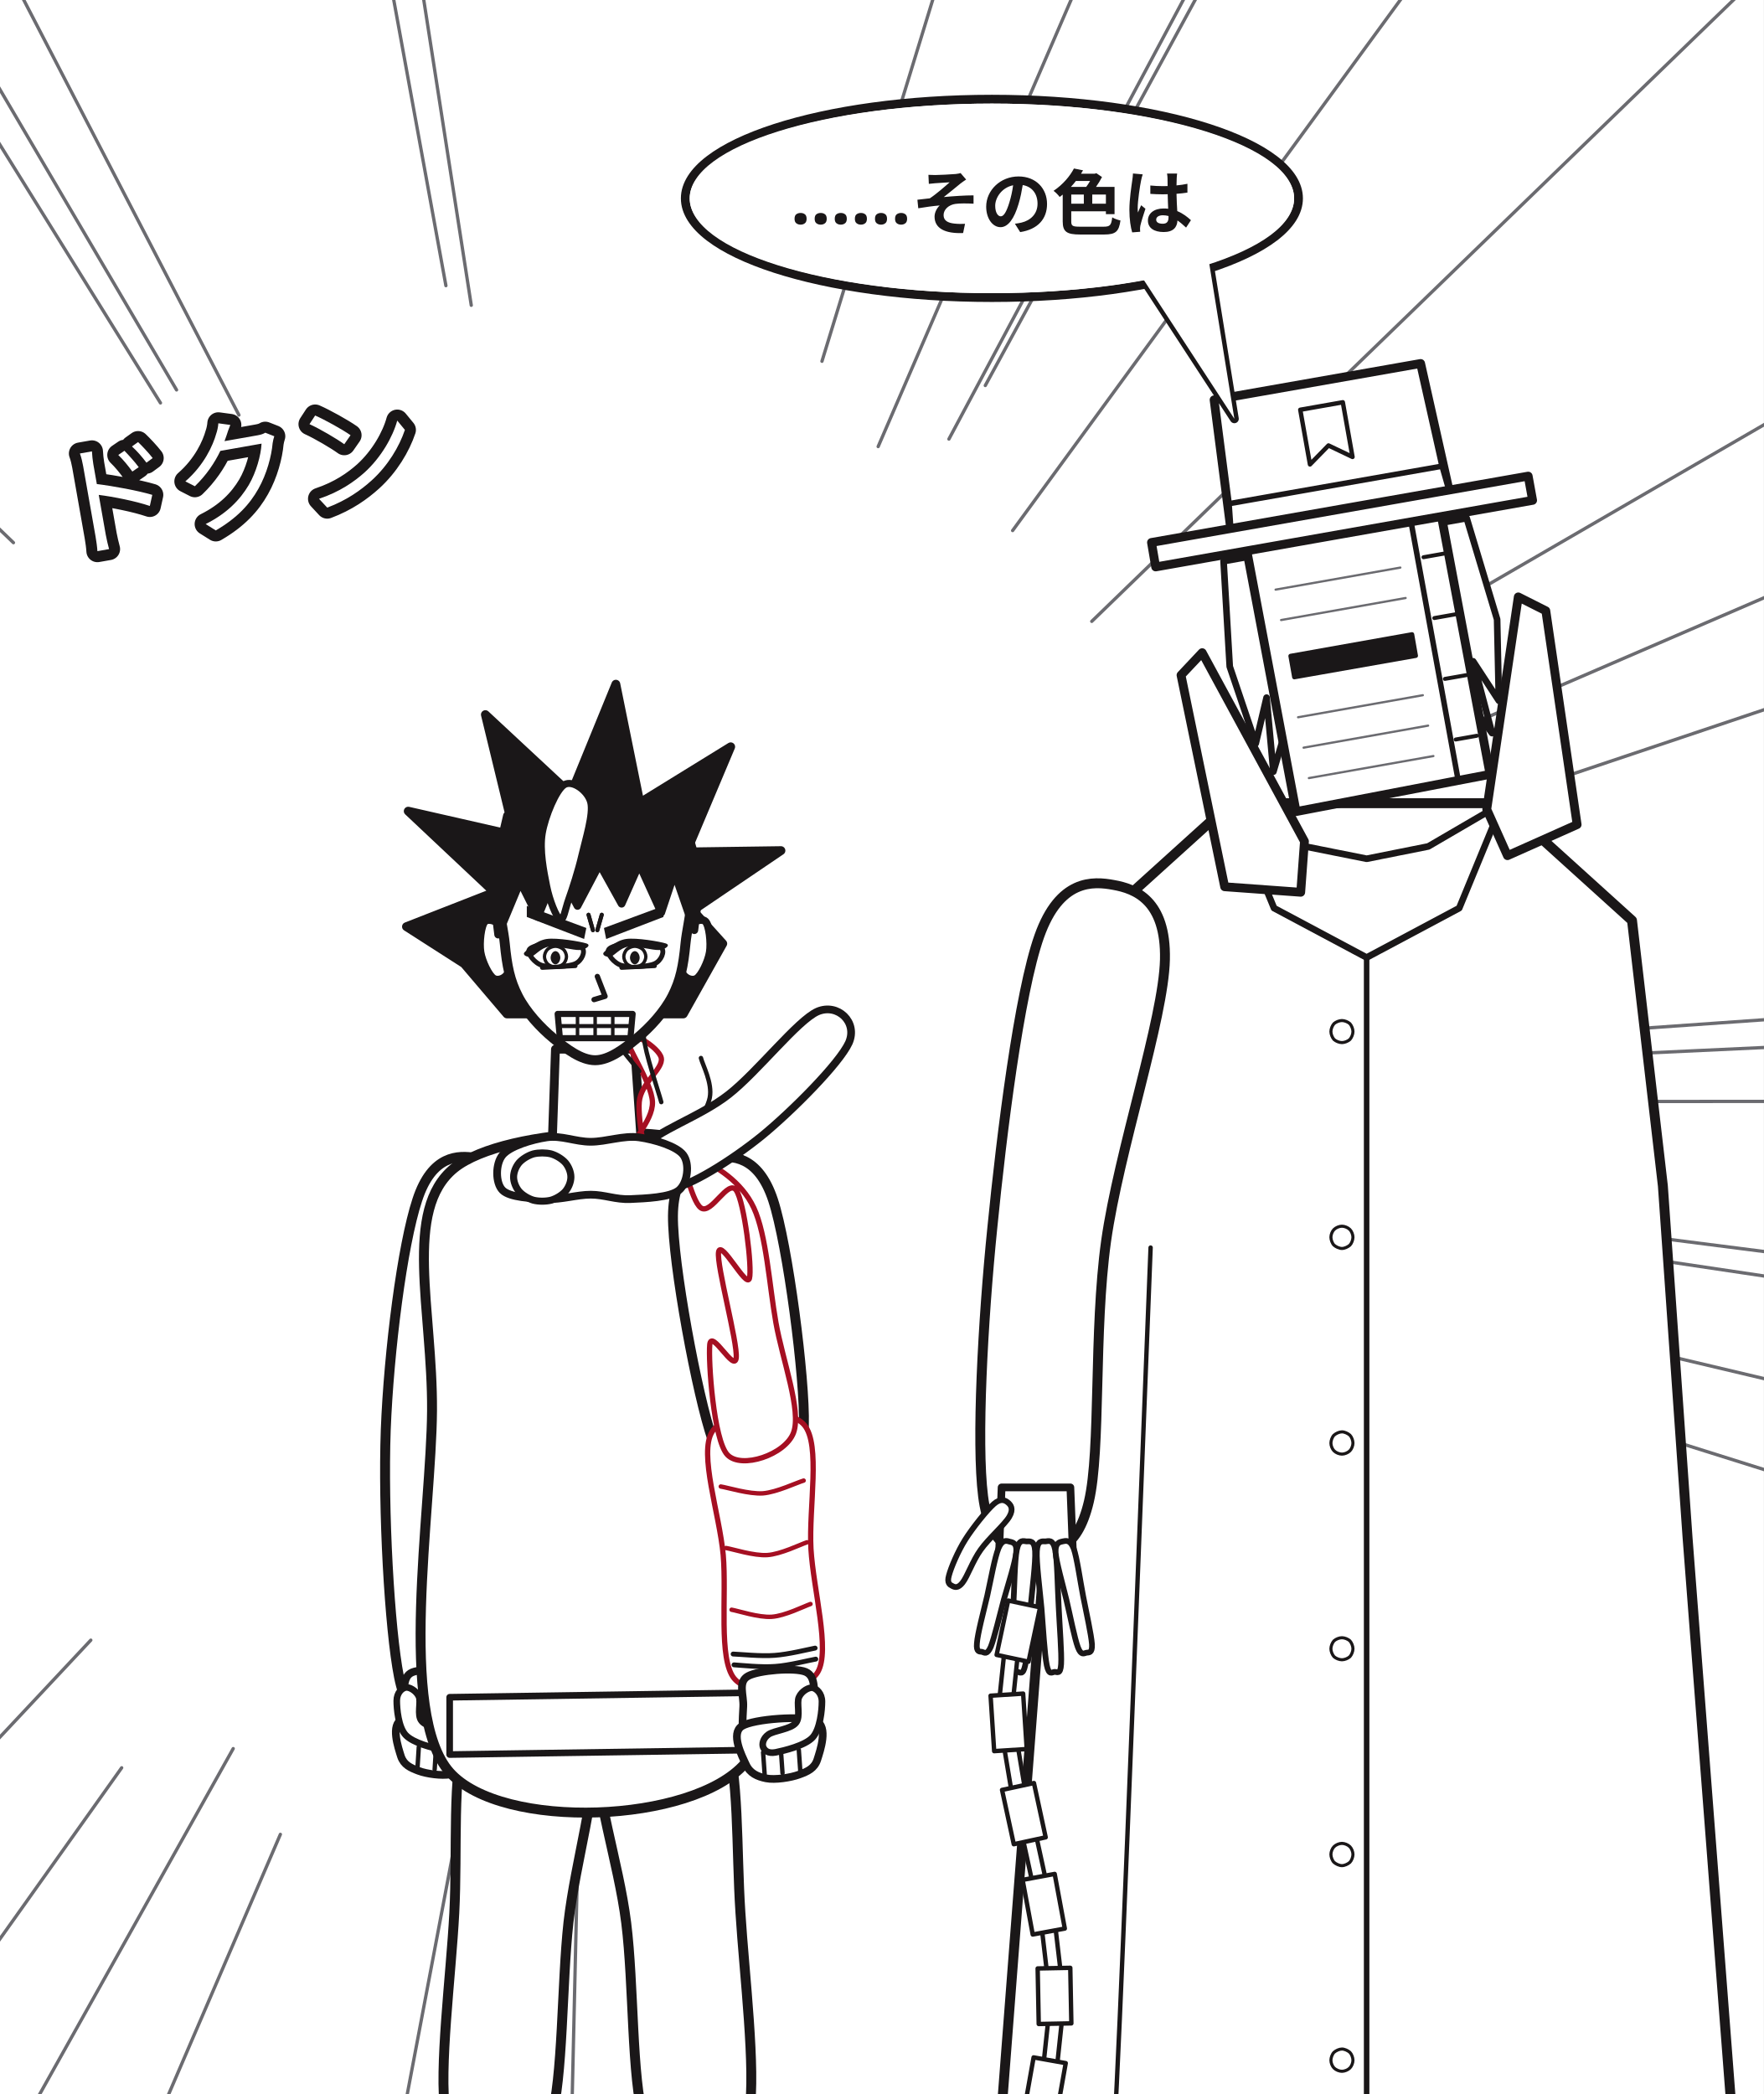
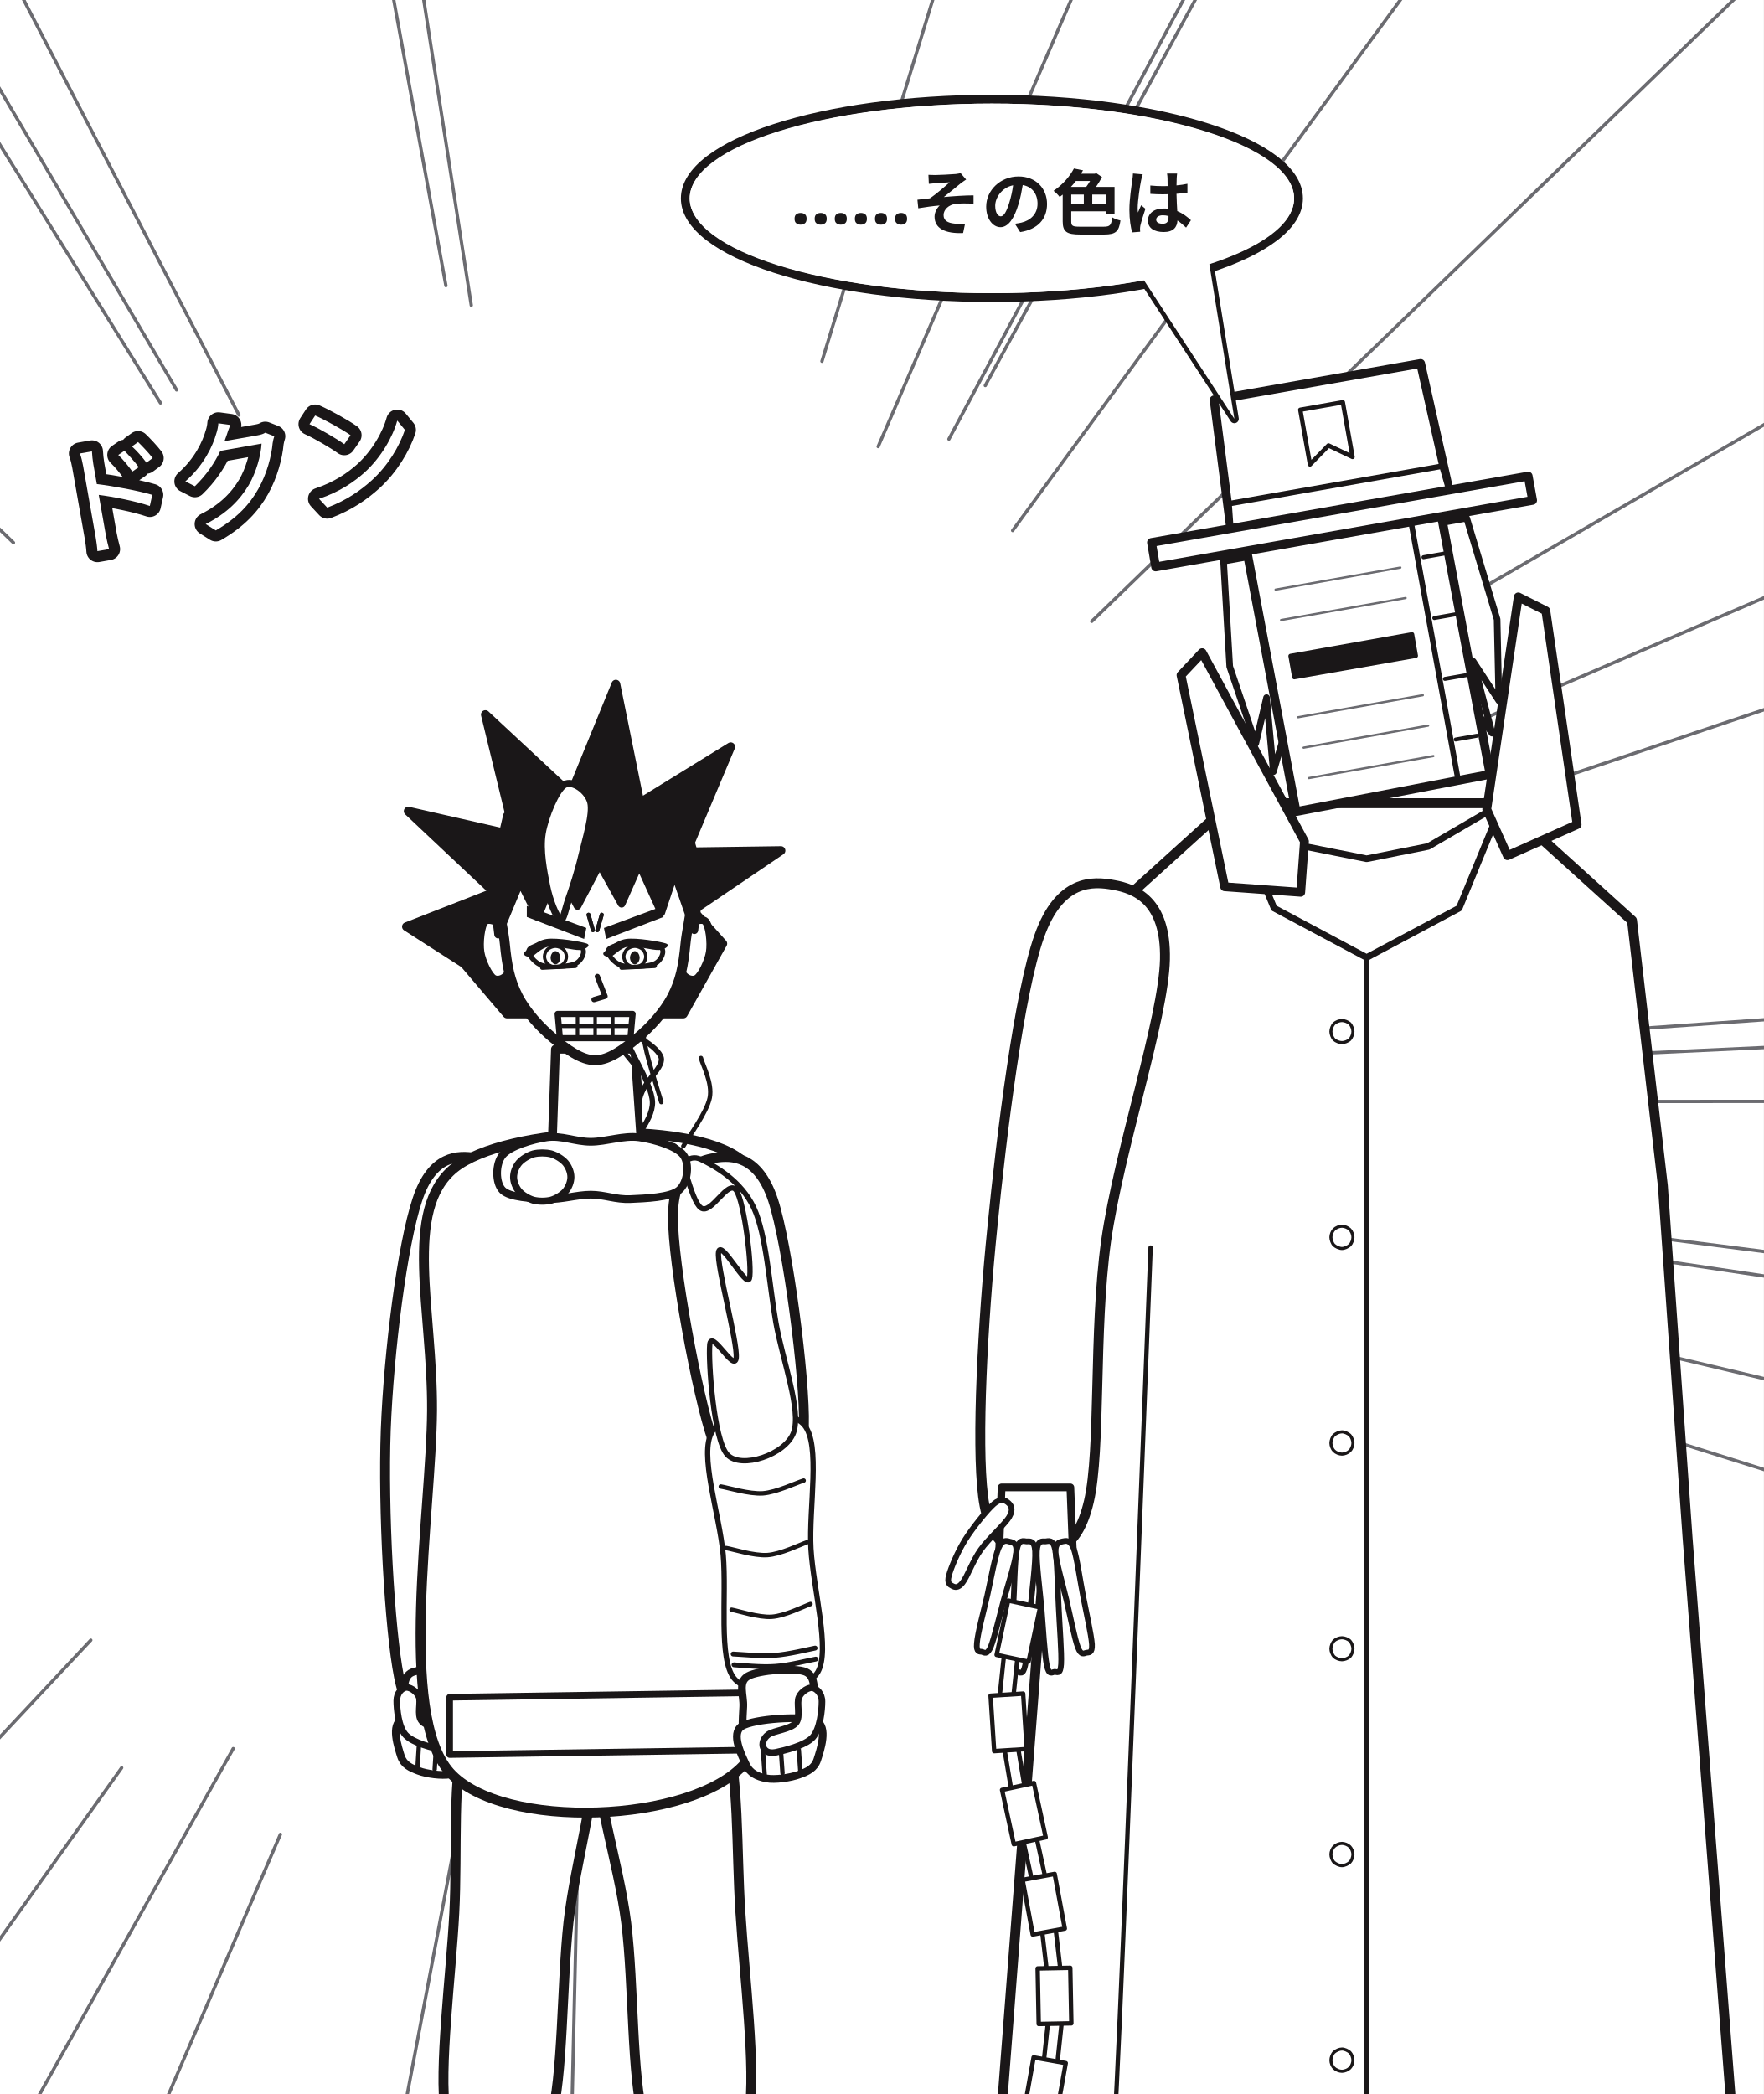
<svg xmlns="http://www.w3.org/2000/svg" viewBox="0 0 800 950">
  <rect width="800" height="950" fill="#FFFFFF" />
  <path d="M0,0 L800,0 L800,950 L0,950Z" fill="#FFFFFF" />
  <path d="M-43.4,421.4 L-603,281.2" fill="none" stroke="#6B6B70" stroke-width="1.5" stroke-linejoin="round" stroke-linecap="round" />
  <path d="M6.1,246.2 L-378.8,-123.8" fill="none" stroke="#6B6B70" stroke-width="1.5" stroke-linejoin="round" stroke-linecap="round" />
  <path d="M584.9,599 L1128.6,769.9" fill="none" stroke="#6B6B70" stroke-width="1.5" stroke-linejoin="round" stroke-linecap="round" />
  <path d="M606.1,476.3 L1167.8,436.8" fill="none" stroke="#6B6B70" stroke-width="1.5" stroke-linejoin="round" stroke-linecap="round" />
  <path d="M589.1,485.1 L1169,458" fill="none" stroke="#6B6B70" stroke-width="1.5" stroke-linejoin="round" stroke-linecap="round" />
  <path d="M642.7,499.8 L1170,499.4" fill="none" stroke="#6B6B70" stroke-width="1.5" stroke-linejoin="round" stroke-linecap="round" />
  <path d="M-55.9,436.1 L-613.2,326.8" fill="none" stroke="#6B6B70" stroke-width="1.5" stroke-linejoin="round" stroke-linecap="round" />
  <path d="M55.2,802 L-251.7,1233.4" fill="none" stroke="#6B6B70" stroke-width="1.5" stroke-linejoin="round" stroke-linecap="round" />
  <path d="M630.5,553.6 L1160.2,632.5" fill="none" stroke="#6B6B70" stroke-width="1.5" stroke-linejoin="round" stroke-linecap="round" />
  <path d="M207.8,828.5 L102.5,1384.3" fill="none" stroke="#6B6B70" stroke-width="1.5" stroke-linejoin="round" stroke-linecap="round" />
  <path d="M108.4,188.3 L-144.2,-299" fill="none" stroke="#6B6B70" stroke-width="1.5" stroke-linejoin="round" stroke-linecap="round" />
  <path d="M-13.4,254.9 L-410.8,-88.6" fill="none" stroke="#6B6B70" stroke-width="1.5" stroke-linejoin="round" stroke-linecap="round" />
  <path d="M447,174.9 L700.3,-290.5" fill="none" stroke="#6B6B70" stroke-width="1.5" stroke-linejoin="round" stroke-linecap="round" />
  <path d="M-40.8,486.3 L-629.1,460.4" fill="none" stroke="#6B6B70" stroke-width="1.5" stroke-linejoin="round" stroke-linecap="round" />
  <path d="M127.2,832.2 L-85.4,1326.8" fill="none" stroke="#6B6B70" stroke-width="1.5" stroke-linejoin="round" stroke-linecap="round" />
  <path d="M564.6,329.3 L1048.7,48.7" fill="none" stroke="#6B6B70" stroke-width="1.5" stroke-linejoin="round" stroke-linecap="round" />
  <path d="M-41.4,453.2 L-620,366.2" fill="none" stroke="#6B6B70" stroke-width="1.5" stroke-linejoin="round" stroke-linecap="round" />
  <path d="M105.8,793.3 L-169.7,1285.3" fill="none" stroke="#6B6B70" stroke-width="1.5" stroke-linejoin="round" stroke-linecap="round" />
  <path d="M593.8,391.3 L1123.2,213.6" fill="none" stroke="#6B6B70" stroke-width="1.5" stroke-linejoin="round" stroke-linecap="round" />
  <path d="M619.6,544.7 L1162.7,614.1" fill="none" stroke="#6B6B70" stroke-width="1.5" stroke-linejoin="round" stroke-linecap="round" />
  <path d="M-64.4,554.6 L-618.2,645" fill="none" stroke="#6B6B70" stroke-width="1.5" stroke-linejoin="round" stroke-linecap="round" />
  <path d="M262.6,820.4 L249.3,1399.8" fill="none" stroke="#6B6B70" stroke-width="1.5" stroke-linejoin="round" stroke-linecap="round" />
  <path d="M495.3,281.9 L916.6,-126.1" fill="none" stroke="#6B6B70" stroke-width="1.5" stroke-linejoin="round" stroke-linecap="round" />
  <path d="M430.5,199.2 L693.7,-294" fill="none" stroke="#6B6B70" stroke-width="1.5" stroke-linejoin="round" stroke-linecap="round" />
  <path d="M80.1,176.9 L-186.1,-275.9" fill="none" stroke="#6B6B70" stroke-width="1.5" stroke-linejoin="round" stroke-linecap="round" />
  <path d="M41.2,744.1 L-345.5,1156.6" fill="none" stroke="#6B6B70" stroke-width="1.5" stroke-linejoin="round" stroke-linecap="round" />
  <path d="M398.4,202.6 L626.8,-326.3" fill="none" stroke="#6B6B70" stroke-width="1.5" stroke-linejoin="round" stroke-linecap="round" />
  <path d="M72.8,182.8 L-205.2,-264.3" fill="none" stroke="#6B6B70" stroke-width="1.5" stroke-linejoin="round" stroke-linecap="round" />
  <path d="M372.9,163.9 L533.6,-360.5" fill="none" stroke="#6B6B70" stroke-width="1.5" stroke-linejoin="round" stroke-linecap="round" />
  <path d="M-49.6,558.1 L-615.5,661.1" fill="none" stroke="#6B6B70" stroke-width="1.5" stroke-linejoin="round" stroke-linecap="round" />
  <path d="M202.3,129.6 L108.3,-385.3" fill="none" stroke="#6B6B70" stroke-width="1.5" stroke-linejoin="round" stroke-linecap="round" />
  <path d="M547,380.5 L1096.4,143.4" fill="none" stroke="#6B6B70" stroke-width="1.5" stroke-linejoin="round" stroke-linecap="round" />
  <path d="M508.9,723 L927.9,1114.2" fill="none" stroke="#6B6B70" stroke-width="1.5" stroke-linejoin="round" stroke-linecap="round" />
  <path d="M-55.6,316.8 L-514.4,58.7" fill="none" stroke="#6B6B70" stroke-width="1.5" stroke-linejoin="round" stroke-linecap="round" />
  <path d="M213.8,138.5 L131.7,-389.3" fill="none" stroke="#6B6B70" stroke-width="1.5" stroke-linejoin="round" stroke-linecap="round" />
  <path d="M596.4,577.2 L1145.8,707.2" fill="none" stroke="#6B6B70" stroke-width="1.5" stroke-linejoin="round" stroke-linecap="round" />
  <path d="M484.5,773.6 L825.3,1208.3" fill="none" stroke="#6B6B70" stroke-width="1.5" stroke-linejoin="round" stroke-linecap="round" />
  <path d="M459.4,240.7 L800.9,-226.7" fill="none" stroke="#6B6B70" stroke-width="1.5" stroke-linejoin="round" stroke-linecap="round" />
  <path d="M508,782.5 L849.8,1188.4" fill="none" stroke="#6B6B70" stroke-width="1.5" stroke-linejoin="round" stroke-linecap="round" />
  <path d="M-84.6,438.3 L-616.7,345.6" fill="none" stroke="#6B6B70" stroke-width="1.5" stroke-linejoin="round" stroke-linecap="round" />
  <path d="M211.1,787.1 C205,804.9 207.6,839.3 206.1,867.9 C204.6,896.4 199,939.1 202.1,958.4 C205.1,977.8 216.4,983.4 224.4,983.9 C232.4,984.5 244.4,980.2 249.9,961.6 C255.5,943 254.8,900.3 257.9,872.1 C261.1,844 271.4,811.4 268.9,792.9 C266.4,774.4 252.5,762.1 242.9,761.1 C233.3,760.2 217.3,769.3 211.1,787.1Z" fill="#FFFFFF" stroke="#1A1718" stroke-width="4.5" stroke-linejoin="round" />
  <path d="M271.2,793.6 C269.2,812.1 280.6,844.4 284.1,872.4 C287.6,900.4 286.5,943 292.1,961.6 C297.6,980.2 309.6,984.5 317.6,983.9 C325.6,983.4 336.9,977.8 339.9,958.4 C343,939 337.7,896.2 335.9,867.6 C334,838.9 335.4,804.1 328.8,786.4 C322.2,768.7 306,760 296.4,761.2 C286.8,762.4 273.3,775.1 271.2,793.6Z" fill="#FFFFFF" stroke="#1A1718" stroke-width="4.5" stroke-linejoin="round" />
  <path d="M189.3,544.4 C182.5,565 176.4,612.8 175,648.8 C173.7,684.9 176.7,739 181,760.7 C185.3,782.4 194.4,779.2 200.7,779 C207,778.8 216.3,780.6 219,759.3 C221.7,738 214.3,685.8 217,651.2 C219.6,616.6 235,572.5 234.7,551.6 C234.5,530.6 223.1,526.5 215.6,525.3 C208,524.1 196,523.8 189.3,544.4Z" fill="#FFFFFF" stroke="#1A1718" stroke-width="4.5" stroke-linejoin="round" />
  <path d="M187,758.7 C182.1,760.8 183.8,767.9 183,772.8 C182.3,777.8 181.5,784.8 182.5,788.4 C183.6,792.1 185.4,793.6 189.3,794.9 C193.2,796.3 201.9,797.4 206,796.7 C210.1,796 212.3,794.4 213.6,790.6 C215,786.8 214.5,778.8 214.2,773.8 C214,768.8 216.7,763 212.1,760.4 C207.6,757.9 191.9,756.6 187,758.7Z" fill="#FFFFFF" stroke="#1A1718" stroke-width="3.5" stroke-linejoin="round" />
  <path d="M182.5,780 C177,782.4 180.7,792.9 181.9,796.8 C183.2,800.7 186.2,802 189.9,803.4 C193.6,804.8 200.4,805.7 204.2,805 C208.1,804.3 211.3,802.8 213.1,799 C214.8,795.2 219.9,785.4 214.8,782.3 C209.7,779.1 188,777.6 182.5,780Z" fill="#FFFFFF" stroke="#1A1718" stroke-width="3.5" stroke-linejoin="round" />
  <path d="M190,792.6 L189.4,802.2" fill="none" stroke="#1A1718" stroke-width="2" stroke-linejoin="round" stroke-linecap="round" />
  <path d="M197.8,793.1 L197.2,802.7" fill="none" stroke="#1A1718" stroke-width="2" stroke-linejoin="round" stroke-linecap="round" />
  <path d="M205.6,793.7 L204.9,803.2" fill="none" stroke="#1A1718" stroke-width="2" stroke-linejoin="round" stroke-linecap="round" />
  <path d="M180,771.6 C180,775.2 180.7,783.5 184,787.1 C187.4,790.8 196.5,793 200.1,793.7 C203.7,794.4 205,792.7 205.5,791.4 C206.1,790.1 205.7,787.7 203.3,785.9 C200.9,784.1 193.5,783.6 191.3,780.8 C189,778.1 191.2,772.1 190,769.6 C188.8,767 185.6,765.2 184,765.6 C182.3,765.9 180,768 180,771.6Z" fill="#FFFFFF" stroke="#1A1718" stroke-width="3" stroke-linejoin="round" />
  <path d="M206,530 C229.3,511 312.7,507.7 336,526 C359.3,544.3 345.7,594.3 346,640 C346.3,685.7 361.7,772.7 338,800 C314.3,827.3 227.7,830.7 204,804 C180.3,777.3 195.7,685.7 196,640 C196.3,594.3 182.7,549 206,530Z" fill="#FFFFFF" stroke="#1A1718" stroke-width="4.5" stroke-linejoin="round" />
  <path d="M204,770 L338,768 L338,794 L204,796Z" fill="#FFFFFF" stroke="#1A1718" stroke-width="3" stroke-linejoin="round" />
  <path d="M252,476 L288,476 L292,534 L250,534Z" fill="#FFFFFF" stroke="#1A1718" stroke-width="4" stroke-linejoin="round" />
  <path d="M305.3,551.6 C305.1,572.9 316.3,633.4 323.3,653.3 C330.2,673.1 340.3,671.8 347.3,670.7 C354.2,669.7 364.2,667.8 364.7,646.7 C365.3,625.7 357.4,564.7 350.7,544.4 C344,524.2 332,524.1 324.4,525.3 C316.9,526.5 305.5,530.2 305.3,551.6Z" fill="#FFFFFF" stroke="#1A1718" stroke-width="4.5" stroke-linejoin="round" />
-   <path d="M323.1,649.5 C316.9,659.3 326.4,686.8 328.1,705.4 C329.7,724.1 325.9,752.5 333,761.4 C340.2,770.2 365.1,768.4 371,758.6 C376.8,748.8 369,721.3 367.9,702.6 C366.9,683.9 372.4,655.4 364.9,646.5 C357.5,637.7 329.2,639.7 323.1,649.5Z" fill="#FFFFFF" stroke="#A50F22" stroke-width="2.4" stroke-linejoin="round" />
-   <path d="M327,674.4 C330.2,674.9 339.8,677.9 346.1,677.5 C352.4,677 361.5,672.6 364.6,671.7" fill="none" stroke="#A50F22" stroke-width="2" stroke-linejoin="round" stroke-linecap="round" />
-   <path d="M329.4,702.3 C332.5,702.8 342,705.9 348.1,705.5 C354.2,705.1 363.1,700.7 366.1,699.7" fill="none" stroke="#A50F22" stroke-width="2" stroke-linejoin="round" stroke-linecap="round" />
-   <path d="M331.9,730.3 C334.9,730.8 344.1,733.9 350.1,733.5 C356.1,733.1 364.8,728.7 367.7,727.7" fill="none" stroke="#A50F22" stroke-width="2" stroke-linejoin="round" stroke-linecap="round" />
+   <path d="M323.1,649.5 C316.9,659.3 326.4,686.8 328.1,705.4 C329.7,724.1 325.9,752.5 333,761.4 C340.2,770.2 365.1,768.4 371,758.6 C376.8,748.8 369,721.3 367.9,702.6 C366.9,683.9 372.4,655.4 364.9,646.5 C357.5,637.7 329.2,639.7 323.1,649.5Z" fill="#FFFFFF" stroke="#1A1718" stroke-width="2.4" stroke-linejoin="round" />
+   <path d="M327,674.4 C330.2,674.9 339.8,677.9 346.1,677.5 C352.4,677 361.5,672.6 364.6,671.7" fill="none" stroke="#1A1718" stroke-width="2" stroke-linejoin="round" stroke-linecap="round" />
+   <path d="M329.4,702.3 C332.5,702.8 342,705.9 348.1,705.5 C354.2,705.1 363.1,700.7 366.1,699.7" fill="none" stroke="#1A1718" stroke-width="2" stroke-linejoin="round" stroke-linecap="round" />
+   <path d="M331.9,730.3 C334.9,730.8 344.1,733.9 350.1,733.5 C356.1,733.1 364.8,728.7 367.7,727.7" fill="none" stroke="#1A1718" stroke-width="2" stroke-linejoin="round" stroke-linecap="round" />
  <path d="M333,755.3 C336.1,755.5 345.5,756.5 351.7,756 C357.9,755.6 367.1,753.2 370.1,752.7" fill="none" stroke="#1A1718" stroke-width="2.2" stroke-linejoin="round" stroke-linecap="round" />
  <path d="M332.6,750.4 C335.8,750.5 345.2,751.5 351.4,751 C357.5,750.6 366.7,748.3 369.8,747.7" fill="none" stroke="#1A1718" stroke-width="2.2" stroke-linejoin="round" stroke-linecap="round" />
  <path d="M365.5,758.5 C370.6,760.7 368.9,768.1 369.7,773.3 C370.5,778.5 371.3,785.7 370.2,789.5 C369.1,793.4 367.2,794.9 363.2,796.3 C359.1,797.7 350,798.9 345.8,798.1 C341.5,797.4 339.2,795.8 337.8,791.8 C336.4,787.8 336.9,779.6 337.2,774.3 C337.5,769.1 334.6,763 339.4,760.4 C344.1,757.8 360.5,756.4 365.5,758.5Z" fill="#FFFFFF" stroke="#1A1718" stroke-width="3.5" stroke-linejoin="round" />
  <path d="M370.2,780.8 C375.9,783.3 372.1,794.2 370.8,798.3 C369.5,802.3 366.4,803.7 362.5,805.1 C358.7,806.5 351.6,807.6 347.6,806.8 C343.6,806 340.2,804.5 338.4,800.5 C336.6,796.6 331.3,786.4 336.6,783.1 C341.9,779.8 364.5,778.2 370.2,780.8Z" fill="#FFFFFF" stroke="#1A1718" stroke-width="3.5" stroke-linejoin="round" />
  <path d="M362.4,793.9 L363.1,803.8" fill="none" stroke="#1A1718" stroke-width="2" stroke-linejoin="round" stroke-linecap="round" />
  <path d="M354.3,794.4 L355,804.4" fill="none" stroke="#1A1718" stroke-width="2" stroke-linejoin="round" stroke-linecap="round" />
  <path d="M346.2,795 L346.9,805" fill="none" stroke="#1A1718" stroke-width="2" stroke-linejoin="round" stroke-linecap="round" />
  <path d="M362.5,769.9 C361.2,772.5 363.4,778.8 361.1,781.6 C358.8,784.5 351.1,785.1 348.6,786.9 C346.1,788.7 345.7,791.3 346.2,792.6 C346.8,794 348.2,795.7 351.9,795 C355.7,794.2 365.2,792 368.7,788.2 C372.1,784.4 372.9,775.7 372.9,772 C372.9,768.2 370.4,766.1 368.7,765.7 C367,765.4 363.7,767.2 362.5,769.9Z" fill="#FFFFFF" stroke="#1A1718" stroke-width="3" stroke-linejoin="round" />
-   <path d="M330,660 C323.7,653.3 321.3,617.3 322,610 C322.7,602.7 333.3,623 334,616 C334.7,609 325,574 326,568 C327,562 338.7,584.7 340,580 C341.3,575.3 337.7,545.3 334,540 C330.3,534.7 322.7,551.3 318,548 C313.3,544.7 309.7,522.7 306,520 C302.3,517.3 298.7,535.3 296,532 C293.3,528.7 289.3,508.7 290,500 C290.7,491.3 301,485 300,480 C299,475 284.7,466.7 284,470 C283.3,473.3 295.7,491 296,500 C296.3,509 284.7,519 286,524 C287.3,529 298.7,529.7 304,530 C309.3,530.3 311.7,523 318,526 C324.3,529 336.3,535.7 342,548 C347.7,560.3 349,583 352,600 C355,617 363.7,640 360,650 C356.3,660 336.3,666.7 330,660Z" fill="#FFFFFF" stroke="#A50F22" stroke-width="2.4" stroke-linejoin="round" />
+   <path d="M330,660 C323.7,653.3 321.3,617.3 322,610 C322.7,602.7 333.3,623 334,616 C334.7,609 325,574 326,568 C327,562 338.7,584.7 340,580 C341.3,575.3 337.7,545.3 334,540 C330.3,534.7 322.7,551.3 318,548 C313.3,544.7 309.7,522.7 306,520 C302.3,517.3 298.7,535.3 296,532 C293.3,528.7 289.3,508.7 290,500 C290.7,491.3 301,485 300,480 C299,475 284.7,466.7 284,470 C283.3,473.3 295.7,491 296,500 C296.3,509 284.7,519 286,524 C287.3,529 298.7,529.7 304,530 C309.3,530.3 311.7,523 318,526 C324.3,529 336.3,535.7 342,548 C347.7,560.3 349,583 352,600 C355,617 363.7,640 360,650 C356.3,660 336.3,666.7 330,660Z" fill="#FFFFFF" stroke="#1A1718" stroke-width="2.4" stroke-linejoin="round" />
  <path d="M300,500 C298.7,495 292.7,478 292,470 C291.3,462 295.3,455 296,452" fill="none" stroke="#1A1718" stroke-width="2" stroke-linejoin="round" stroke-linecap="round" />
  <path d="M290,486 C287.7,482.7 278,472.3 276,466 C274,459.7 277.7,451 278,448" fill="none" stroke="#1A1718" stroke-width="2" stroke-linejoin="round" stroke-linecap="round" />
  <path d="M310,520 C312,516.3 320.7,504.7 322,498 C323.3,491.3 318.7,483 318,480" fill="none" stroke="#1A1718" stroke-width="2" stroke-linejoin="round" stroke-linecap="round" />
-   <path d="M303.7,539.4 C312.5,538.6 331.9,526.4 345.5,515.4 C359.1,504.3 380.8,482.5 385.1,473.1 C389.3,463.7 380,455 370.9,458.9 C361.8,462.9 343.6,486.4 330.5,496.6 C317.4,506.9 296.8,513.4 292.3,520.6 C287.9,527.7 294.8,540.3 303.7,539.4Z" fill="#FFFFFF" stroke="#1A1718" stroke-width="3.5" stroke-linejoin="round" />
  <path d="M228,524 C231.3,520 241.3,517 248,516 C254.7,515 261,518 268,518 C275,518 283,515 290,516 C297,517 307,520 310,524 C313,528 312,536.7 308,540 C304,543.3 292.7,543.7 286,544 C279.3,544.3 274.3,542 268,542 C261.7,542 254.7,544.3 248,544 C241.3,543.7 231.3,543.3 228,540 C224.7,536.7 224.7,528 228,524Z" fill="#FFFFFF" stroke="#1A1718" stroke-width="3.5" stroke-linejoin="round" />
  <path d="M259,534 C259,536.2 258,538.7 256.5,540.5 C255,542.2 252.4,543.8 250,544.5 C247.6,545.1 244.4,545.1 242,544.5 C239.6,543.8 237,542.2 235.5,540.5 C234,538.7 233,536.2 233,534 C233,531.8 234,529.3 235.5,527.5 C237,525.8 239.6,524.2 242,523.5 C244.4,522.9 247.6,522.9 250,523.5 C252.4,524.2 255,525.8 256.5,527.5 C258,529.3 259,531.8 259,534Z" fill="#FFFFFF" stroke="#1A1718" stroke-width="3.2" stroke-linejoin="round" />
  <path d="M210.6,437.2 L184.4,420.4 L224.3,404.8 L185.2,368 L233.5,379 L220.2,324.2 L259,360.3 L279.4,310.4 L290.3,364.2 L331.5,338.8 L311.4,386.5 L354.3,385.9 L314.3,413 L327.9,428.1 L310,460 L230,460Z" fill="#1A1718" stroke="#1A1718" stroke-width="4" stroke-linejoin="round" />
  <path d="M229,422 C227.2,418.3 221.8,416.3 220,418 C218.2,419.7 217.3,427.7 218,432 C218.7,436.3 221.8,442.7 224,444 C226.2,445.3 230.2,443.7 231,440 C231.8,436.3 230.8,425.7 229,422Z" fill="#FFFFFF" stroke="#1A1718" stroke-width="3.5" stroke-linejoin="round" />
  <path d="M311,422 C312.8,418.3 318.2,416.3 320,418 C321.8,419.7 322.7,427.7 322,432 C321.3,436.3 318.2,442.7 316,444 C313.8,445.3 309.8,443.7 309,440 C308.2,436.3 309.2,425.7 311,422Z" fill="#FFFFFF" stroke="#1A1718" stroke-width="3.5" stroke-linejoin="round" />
  <path d="M229,390 C222.2,399 228,417.7 229,428 C230,438.3 231.3,444.8 235,452 C238.7,459.2 245.2,466.2 251,471 C256.8,475.8 263.7,481 270,481 C276.3,481 283.2,475.8 289,471 C294.8,466.2 301.3,459.2 305,452 C308.7,444.8 310,438.3 311,428 C312,417.7 317.8,399 311,390 C304.2,381 283.7,374 270,374 C256.3,374 235.8,381 229,390Z" fill="#FFFFFF" stroke="#1A1718" stroke-width="4.5" stroke-linejoin="round" />
  <path d="M240,431 C240.7,429.3 246,428.2 250,428 C254,427.8 262.2,428.5 264,430 C265.8,431.5 264,435.9 261,437.2 C258,438.6 249.5,439 246,438 C242.5,437 239.3,432.7 240,431Z" fill="#FFFFFF" stroke="#1A1718" stroke-width="2.2" stroke-linejoin="round" />
  <path d="M257,434 C257,435.1 256.4,436.5 255.6,437.3 C254.7,438.1 253.2,438.7 252,438.7 C250.8,438.7 249.3,438.1 248.4,437.3 C247.6,436.5 247,435.1 247,434 C247,432.9 247.6,431.5 248.4,430.7 C249.3,429.9 250.8,429.3 252,429.3 C253.2,429.3 254.7,429.9 255.6,430.7 C256.4,431.5 257,432.9 257,434Z" fill="#FFFFFF" stroke="#1A1718" stroke-width="1.5" stroke-linejoin="round" />
  <path d="M254.2,434.5 C254.2,435.2 253.9,436.1 253.5,436.6 C253.2,437.1 252.5,437.5 252,437.5 C251.5,437.5 250.8,437.1 250.5,436.6 C250.1,436.1 249.8,435.2 249.8,434.5 C249.8,433.8 250.1,432.9 250.5,432.4 C250.8,431.9 251.5,431.5 252,431.5 C252.5,431.5 253.2,431.9 253.5,432.4 C253.9,432.9 254.2,433.8 254.2,434.5Z" fill="#1A1718" />
  <path d="M238,432 C239.2,430.7 243.3,426.7 248,426 C252.7,425.3 263.5,427.2 266,428 C268.5,428.8 265.8,430.8 263,431 C260.2,431.2 252.7,429 249,429.5 C245.3,430 242.8,433.6 241,434 C239.2,434.4 236.8,433.3 238,432Z" fill="#1A1718" />
  <path d="M261,438.2 L246,439" fill="none" stroke="#1A1718" stroke-width="2" stroke-linejoin="round" stroke-linecap="round" />
  <path d="M266,421 L239,411 L239,416 L265,426Z" fill="#1A1718" />
  <path d="M267,415 L269,422" fill="none" stroke="#1A1718" stroke-width="1.8" stroke-linejoin="round" stroke-linecap="round" />
  <path d="M273,415 L271,422" fill="none" stroke="#1A1718" stroke-width="1.8" stroke-linejoin="round" stroke-linecap="round" />
  <path d="M276,431 C276.7,429.3 282,428.2 286,428 C290,427.8 298.2,428.5 300,430 C301.8,431.5 300,435.9 297,437.2 C294,438.6 285.5,439 282,438 C278.5,437 275.3,432.7 276,431Z" fill="#FFFFFF" stroke="#1A1718" stroke-width="2.2" stroke-linejoin="round" />
  <path d="M293,434 C293,435.1 292.4,436.5 291.6,437.3 C290.7,438.1 289.2,438.7 288,438.7 C286.8,438.7 285.3,438.1 284.4,437.3 C283.6,436.5 283,435.1 283,434 C283,432.9 283.6,431.5 284.4,430.7 C285.3,429.9 286.8,429.3 288,429.3 C289.2,429.3 290.7,429.9 291.6,430.7 C292.4,431.5 293,432.9 293,434Z" fill="#FFFFFF" stroke="#1A1718" stroke-width="1.5" stroke-linejoin="round" />
  <path d="M290.2,434.5 C290.2,435.2 289.9,436.1 289.5,436.6 C289.2,437.1 288.5,437.5 288,437.5 C287.5,437.5 286.8,437.1 286.5,436.6 C286.1,436.1 285.8,435.2 285.8,434.5 C285.8,433.8 286.1,432.9 286.5,432.4 C286.8,431.9 287.5,431.5 288,431.5 C288.5,431.5 289.2,431.9 289.5,432.4 C289.9,432.9 290.2,433.8 290.2,434.5Z" fill="#1A1718" />
  <path d="M274,432 C275.2,430.7 279.3,426.7 284,426 C288.7,425.3 299.5,427.2 302,428 C304.5,428.8 301.8,430.8 299,431 C296.2,431.2 288.7,429 285,429.5 C281.3,430 278.8,433.6 277,434 C275.2,434.4 272.8,433.3 274,432Z" fill="#1A1718" />
  <path d="M297,438.2 L282,439" fill="none" stroke="#1A1718" stroke-width="2" stroke-linejoin="round" stroke-linecap="round" />
  <path d="M274,421 L301,411 L301,416 L275,426Z" fill="#1A1718" />
  <path d="M267,415 L269,422" fill="none" stroke="#1A1718" stroke-width="1.8" stroke-linejoin="round" stroke-linecap="round" />
  <path d="M273,415 L271,422" fill="none" stroke="#1A1718" stroke-width="1.8" stroke-linejoin="round" stroke-linecap="round" />
  <path d="M271,443 L274.5,452 L269.5,453.5" fill="none" stroke="#1A1718" stroke-width="2.4" stroke-linejoin="round" stroke-linecap="round" />
  <path d="M253,460 L287,460 L286,471 L254,471Z" fill="#FFFFFF" stroke="#1A1718" stroke-width="2.8" stroke-linejoin="round" />
  <path d="M253.5,465.5 L286.5,465.5" fill="none" stroke="#1A1718" stroke-width="1.8" stroke-linejoin="round" stroke-linecap="round" />
  <path d="M262,460.5 L262,470.5" fill="none" stroke="#1A1718" stroke-width="1.6" stroke-linejoin="round" stroke-linecap="round" />
  <path d="M270,460.5 L270,470.5" fill="none" stroke="#1A1718" stroke-width="1.6" stroke-linejoin="round" stroke-linecap="round" />
  <path d="M278,460.5 L278,470.5" fill="none" stroke="#1A1718" stroke-width="1.6" stroke-linejoin="round" stroke-linecap="round" />
  <path d="M223,400 L226,424 L236,400 L244,416 L253,394 L262,411 L272,392 L282,410 L290,392 L300,414 L306,396 L315,422 L318,398 L310,370 L270,358 L230,370Z" fill="#1A1718" stroke="#1A1718" stroke-width="3.5" stroke-linejoin="round" />
  <path d="M256,356 C259.7,353.7 266.7,358.7 268,364 C269.3,369.3 265.7,380.7 264,388 C262.3,395.3 259.7,403.2 258,408 C256.3,412.8 255.7,418 254,417 C252.3,416 249.3,408.5 248,402 C246.7,395.5 244.7,385.7 246,378 C247.3,370.3 252.3,358.3 256,356Z" fill="#FFFFFF" stroke="#1A1718" stroke-width="3.2" stroke-linejoin="round" />
  <path d="M558.4,364.4 L499.6,417.6 L485.6,538 L474.4,697.6 L454.8,952.4 L446.4,1098 L489.8,1078.4 L533.2,1098 L576.6,1078.4 L620,1098 L663.4,1078.4 L706.8,1098 L750.2,1078.4 L793.6,1098 L785.2,952.4 L765.6,697.6 L754.4,538 L740.4,417.6 L681.6,364.4Z" fill="#FFFFFF" stroke="#1A1718" stroke-width="4.5" stroke-linejoin="round" />
  <path d="M620,398 L620,1098" fill="none" stroke="#1A1718" stroke-width="2.5" stroke-linejoin="round" stroke-linecap="round" />
  <path d="M558.4,364.4 L578,412 L620,434.4 L662,412 L681.6,364.4 L648,384 L620,389.6 L592,384Z" fill="#FFFFFF" stroke="#1A1718" stroke-width="3" stroke-linejoin="round" />
  <path d="M613.8,468 C613.8,469.2 613.2,470.7 612.4,471.6 C611.5,472.4 610,473 608.8,473 C607.6,473 606.1,472.4 605.2,471.6 C604.4,470.7 603.8,469.2 603.8,468 C603.8,466.8 604.4,465.3 605.2,464.4 C606.1,463.6 607.6,463 608.8,463 C610,463 611.5,463.6 612.4,464.4 C613.2,465.3 613.8,466.8 613.8,468Z" fill="#FFFFFF" stroke="#1A1718" stroke-width="1.4" stroke-linejoin="round" />
  <path d="M613.8,561.3 C613.8,562.5 613.2,564.1 612.4,564.9 C611.5,565.7 610,566.4 608.8,566.4 C607.6,566.4 606.1,565.7 605.2,564.9 C604.4,564.1 603.8,562.5 603.8,561.3 C603.8,560.1 604.4,558.6 605.2,557.8 C606.1,556.9 607.6,556.3 608.8,556.3 C610,556.3 611.5,556.9 612.4,557.8 C613.2,558.6 613.8,560.1 613.8,561.3Z" fill="#FFFFFF" stroke="#1A1718" stroke-width="1.4" stroke-linejoin="round" />
  <path d="M613.8,654.7 C613.8,655.9 613.2,657.4 612.4,658.2 C611.5,659.1 610,659.7 608.8,659.7 C607.6,659.7 606.1,659.1 605.2,658.2 C604.4,657.4 603.8,655.9 603.8,654.7 C603.8,653.5 604.4,651.9 605.2,651.1 C606.1,650.3 607.6,649.6 608.8,649.6 C610,649.6 611.5,650.3 612.4,651.1 C613.2,651.9 613.8,653.5 613.8,654.7Z" fill="#FFFFFF" stroke="#1A1718" stroke-width="1.4" stroke-linejoin="round" />
  <path d="M613.8,748 C613.8,749.2 613.2,750.7 612.4,751.6 C611.5,752.4 610,753 608.8,753 C607.6,753 606.1,752.4 605.2,751.6 C604.4,750.7 603.8,749.2 603.8,748 C603.8,746.8 604.4,745.3 605.2,744.4 C606.1,743.6 607.6,743 608.8,743 C610,743 611.5,743.6 612.4,744.4 C613.2,745.3 613.8,746.8 613.8,748Z" fill="#FFFFFF" stroke="#1A1718" stroke-width="1.4" stroke-linejoin="round" />
  <path d="M613.8,841.3 C613.8,842.5 613.2,844.1 612.4,844.9 C611.5,845.7 610,846.4 608.8,846.4 C607.6,846.4 606.1,845.7 605.2,844.9 C604.4,844.1 603.8,842.5 603.8,841.3 C603.8,840.1 604.4,838.6 605.2,837.8 C606.1,836.9 607.6,836.3 608.8,836.3 C610,836.3 611.5,836.9 612.4,837.8 C613.2,838.6 613.8,840.1 613.8,841.3Z" fill="#FFFFFF" stroke="#1A1718" stroke-width="1.4" stroke-linejoin="round" />
  <path d="M613.8,934.7 C613.8,935.9 613.2,937.4 612.4,938.2 C611.5,939.1 610,939.7 608.8,939.7 C607.6,939.7 606.1,939.1 605.2,938.2 C604.4,937.4 603.8,935.9 603.8,934.7 C603.8,933.5 604.4,931.9 605.2,931.1 C606.1,930.3 607.6,929.6 608.8,929.6 C610,929.6 611.5,930.3 612.4,931.1 C613.2,931.9 613.8,933.5 613.8,934.7Z" fill="#FFFFFF" stroke="#1A1718" stroke-width="1.4" stroke-linejoin="round" />
  <path d="M522,566 C519.7,624.3 511.7,832 508,916 C504.3,1000 501,1044.3 499.6,1070" fill="none" stroke="#1A1718" stroke-width="2" stroke-linejoin="round" stroke-linecap="round" />
  <path d="M471.5,424.7 C462.3,450.6 454.4,514.6 450.2,556.9 C445.9,599.2 442.9,654.3 446,678.8 C449.1,703.3 460.8,703.6 468.8,704 C476.8,704.4 488.5,704.7 494,681.2 C499.5,657.7 496.1,604.1 501.8,563.1 C507.6,522.1 527.9,462.2 528.5,435.3 C529.1,408.3 514.8,403.2 505.3,401.5 C495.8,399.7 480.7,398.8 471.5,424.7Z" fill="#FFFFFF" stroke="#1A1718" stroke-width="4.5" stroke-linejoin="round" />
  <path d="M454.4,674.8 L485.6,674.8 L486.9,708.6 L453.1,708.6Z" fill="#FFFFFF" stroke="#1A1718" stroke-width="3.5" stroke-linejoin="round" />
  <path d="M453,702.4 C451.3,706.5 449.5,716.7 447.9,723.9 C446.2,731.1 443.5,741.2 443.2,745.5 C442.8,749.8 444.5,749.2 445.5,749.4 C446.6,749.7 447.8,751 449.5,747.1 C451.1,743.1 453.5,732.9 455.4,725.8 C457.4,718.7 460.6,708.8 461,704.4 C461.5,700 459.4,699.7 458,699.4 C456.7,699 454.7,698.3 453,702.4Z" fill="#FFFFFF" stroke="#1A1718" stroke-width="2.6" stroke-linejoin="round" />
  <path d="M461.3,703.1 C460.3,708.1 460.2,720.4 459.7,729.1 C459.3,737.7 458.3,750.1 458.6,755 C458.9,760 460.5,758.4 461.6,758.5 C462.7,758.6 464.1,760.3 465.1,755.5 C466.1,750.7 466.8,738.2 467.5,729.6 C468.3,721 469.9,708.7 469.6,703.7 C469.3,698.6 467.1,699.3 465.7,699.3 C464.4,699.2 462.3,698.1 461.3,703.1Z" fill="#FFFFFF" stroke="#1A1718" stroke-width="2.6" stroke-linejoin="round" />
  <path d="M470.4,703.7 C470.1,708.7 471.7,721 472.5,729.6 C473.2,738.2 473.9,750.7 474.9,755.5 C475.9,760.3 477.3,758.6 478.4,758.5 C479.5,758.4 481.1,760 481.4,755 C481.7,750.1 480.7,737.7 480.3,729.1 C479.8,720.4 479.7,708.1 478.7,703.1 C477.7,698.1 475.6,699.2 474.3,699.3 C472.9,699.3 470.7,698.6 470.4,703.7Z" fill="#FFFFFF" stroke="#1A1718" stroke-width="2.6" stroke-linejoin="round" />
  <path d="M478.9,704.3 C479.2,708.7 482.1,718.7 483.8,725.8 C485.5,733 487.5,743.3 489,747.3 C490.5,751.3 491.8,750 492.9,749.8 C493.9,749.6 495.6,750.2 495.4,746 C495.1,741.7 492.8,731.4 491.4,724.2 C490,717 488.6,706.7 487.1,702.5 C485.5,698.4 483.5,699 482.1,699.3 C480.8,699.6 478.7,699.8 478.9,704.3Z" fill="#FFFFFF" stroke="#1A1718" stroke-width="2.6" stroke-linejoin="round" />
  <path d="M450.9,682.3 C447.7,685.1 441.3,693.1 437.9,698.5 C434.5,703.9 431.4,711.3 430.5,714.8 C429.5,718.3 431,719 432,719.5 C433.1,720.1 434.6,720.7 436.7,718 C438.9,715.2 441.3,708.1 444.9,703.1 C448.4,698.1 455.8,691.7 457.9,688.1 C460,684.5 458.5,682.7 457.3,681.7 C456.1,680.7 454.1,679.5 450.9,682.3Z" fill="#FFFFFF" stroke="#1A1718" stroke-width="2.6" stroke-linejoin="round" />
  <defs>
    <g id="q30c1lf">
      <path d="M-12.6,-7.4 L12.6,-7.4 L12.6,7.4 L-12.6,7.4Z" fill="#FFFFFF" stroke="#1A1718" stroke-width="2" stroke-linejoin="round" />
    </g>
    <g id="q30c1le">
      <path d="M-12.6,-3.1 L12.6,-3.1 L12.6,3.1 L-12.6,3.1Z" fill="#FFFFFF" stroke="#1A1718" stroke-width="2" stroke-linejoin="round" />
    </g>
  </defs>
  <g>
    <use href="#q30c1le" transform="translate(457.6 760.5) rotate(96)" />
    <use href="#q30c1le" transform="translate(460.3 802.3) rotate(80.5)" />
    <use href="#q30c1le" transform="translate(469.2 843.3) rotate(77.7)" />
    <use href="#q30c1le" transform="translate(476.9 884.6) rotate(83.3)" />
    <use href="#q30c1le" transform="translate(477.6 926.5) rotate(96.1)" />
    <use href="#q30c1lf" transform="translate(462 740) rotate(102)" />
    <use href="#q30c1lf" transform="translate(457.6 781.4) rotate(86.3)" />
    <use href="#q30c1lf" transform="translate(464.5 822.8) rotate(77.8)" />
    <use href="#q30c1lf" transform="translate(473.5 863.9) rotate(79.5)" />
    <use href="#q30c1lf" transform="translate(478.4 905.5) rotate(88.9)" />
    <use href="#q30c1lf" transform="translate(474 947.1) rotate(100.1)" />
  </g>
  <path d="M555.1,254.6 L557.9,302.4 L569.7,337.3 L574.6,316.5 L577.7,350.1 L584.8,326.1 L662,312.5 L676.9,332.6 L668.3,300 L680,317.9 L679.2,281 L665.4,235.1Z" fill="#FFFFFF" stroke="#1A1718" stroke-width="3" stroke-linejoin="round" />
  <path d="M591.8,381.7 L545.4,296.1 L535.8,306.3 L555.6,402.3 L590.1,404.8Z" fill="#FFFFFF" stroke="#1A1718" stroke-width="4" stroke-linejoin="round" />
  <path d="M674.5,367.2 L688.8,270.8 L701.3,277.1 L715.5,374.1 L683.9,388.2Z" fill="#FFFFFF" stroke="#1A1718" stroke-width="4" stroke-linejoin="round" />
  <path d="M565.4,248.5 L653.7,232.9 L676,351.3 L588,368.2Z" fill="#FFFFFF" stroke="#1A1718" stroke-width="4" stroke-linejoin="round" />
  <path d="M639.9,235.4 L661.5,353.8" fill="none" stroke="#1A1718" stroke-width="2.5" stroke-linejoin="round" stroke-linecap="round" />
  <path d="M645.8,252.8 L655.4,251.1" fill="none" stroke="#1A1718" stroke-width="1.8" stroke-linejoin="round" stroke-linecap="round" />
  <path d="M650.7,280.4 L660.3,278.7" fill="none" stroke="#1A1718" stroke-width="1.8" stroke-linejoin="round" stroke-linecap="round" />
  <path d="M655.5,308 L665.2,306.3" fill="none" stroke="#1A1718" stroke-width="1.8" stroke-linejoin="round" stroke-linecap="round" />
  <path d="M660.4,335.5 L670,333.8" fill="none" stroke="#1A1718" stroke-width="1.8" stroke-linejoin="round" stroke-linecap="round" />
  <path d="M578.7,267.5 L635.3,257.5" fill="none" stroke="#6B6B70" stroke-width="1" stroke-linejoin="round" stroke-linecap="round" />
  <path d="M581.2,281.3 L637.7,271.3" fill="none" stroke="#6B6B70" stroke-width="1" stroke-linejoin="round" stroke-linecap="round" />
  <path d="M588.9,325.4 L645.5,315.4" fill="none" stroke="#6B6B70" stroke-width="1" stroke-linejoin="round" stroke-linecap="round" />
  <path d="M591.4,339.2 L647.9,329.2" fill="none" stroke="#6B6B70" stroke-width="1" stroke-linejoin="round" stroke-linecap="round" />
  <path d="M593.8,353 L650.3,343" fill="none" stroke="#6B6B70" stroke-width="1" stroke-linejoin="round" stroke-linecap="round" />
  <path d="M585.5,297.6 L640.6,287.8 L642.3,297.5 L587.2,307.2Z" fill="#1A1718" stroke="#1A1718" stroke-width="2" stroke-linejoin="round" />
  <path d="M550.8,181.4 L644.5,164.9 L658,225.1 L558.7,242.6Z" fill="#FFFFFF" stroke="#1A1718" stroke-width="4" stroke-linejoin="round" />
  <path d="M557.6,228.5 L654.2,211.5 L657.7,223.7 L558.5,241.2Z" fill="#FFFFFF" stroke="#1A1718" stroke-width="2.5" stroke-linejoin="round" />
  <path d="M522.4,246.1 L693.3,216 L695.3,227 L524.3,257.2Z" fill="#FFFFFF" stroke="#1A1718" stroke-width="4" stroke-linejoin="round" />
  <path d="M589.9,185.9 L609.2,182.5 L613.6,207.3 L602.7,202.1 L594.3,210.7Z" fill="#FFFFFF" stroke="#1A1718" stroke-width="2" stroke-linejoin="round" />
  <g transform="rotate(-10 110 236)">
    <text x="110" y="236" font-family="Dela Gothic One, IPAGothic, sans-serif" font-size="56" fill="#FFFFFF" stroke="#1A1718" stroke-width="10" stroke-linejoin="round" paint-order="stroke" text-anchor="middle">ドクン</text>
  </g>
  <path d="M514,119.5 L560,190 L546.7,107.8Z" fill="#FFFFFF" stroke="#1A1718" stroke-width="4" stroke-linejoin="round" />
  <ellipse cx="450" cy="90" rx="139.1" ry="45" fill="#FFFFFF" stroke="#1A1718" stroke-width="4" />
  <path d="M514,119.5 L560,190 L546.7,107.8Z" fill="#FFFFFF" />
  <ellipse cx="450" cy="90" rx="137.1" ry="43" fill="#FFFFFF" />
  <text x="450" y="101.5" font-family="Zen Kaku Gothic New, IPAGothic, sans-serif" font-size="32" font-weight="700" fill="#1A1718" text-anchor="middle">……その色は</text>
</svg>
